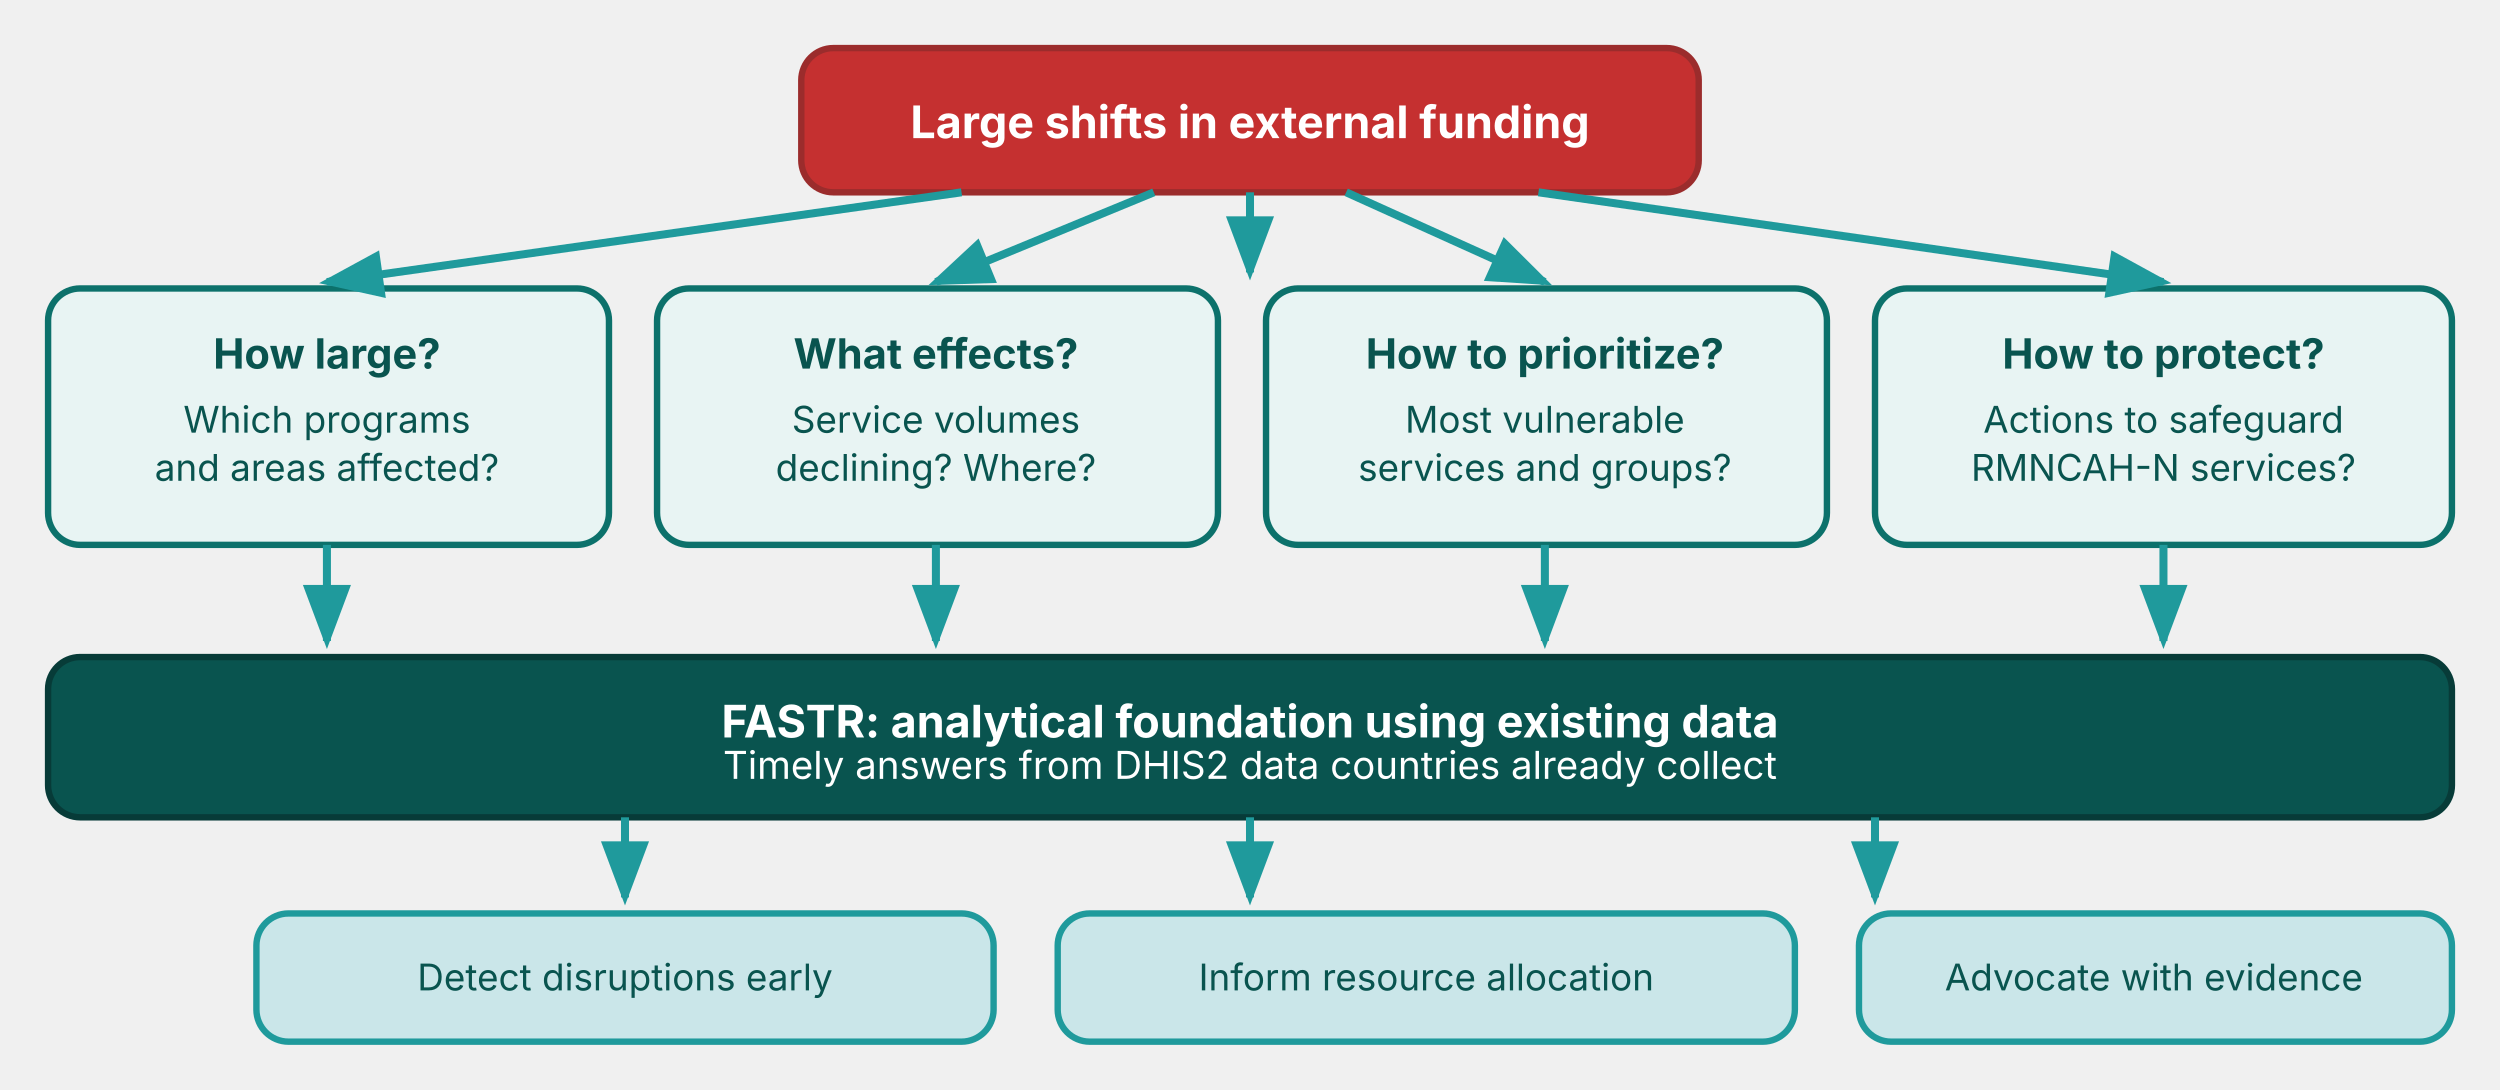
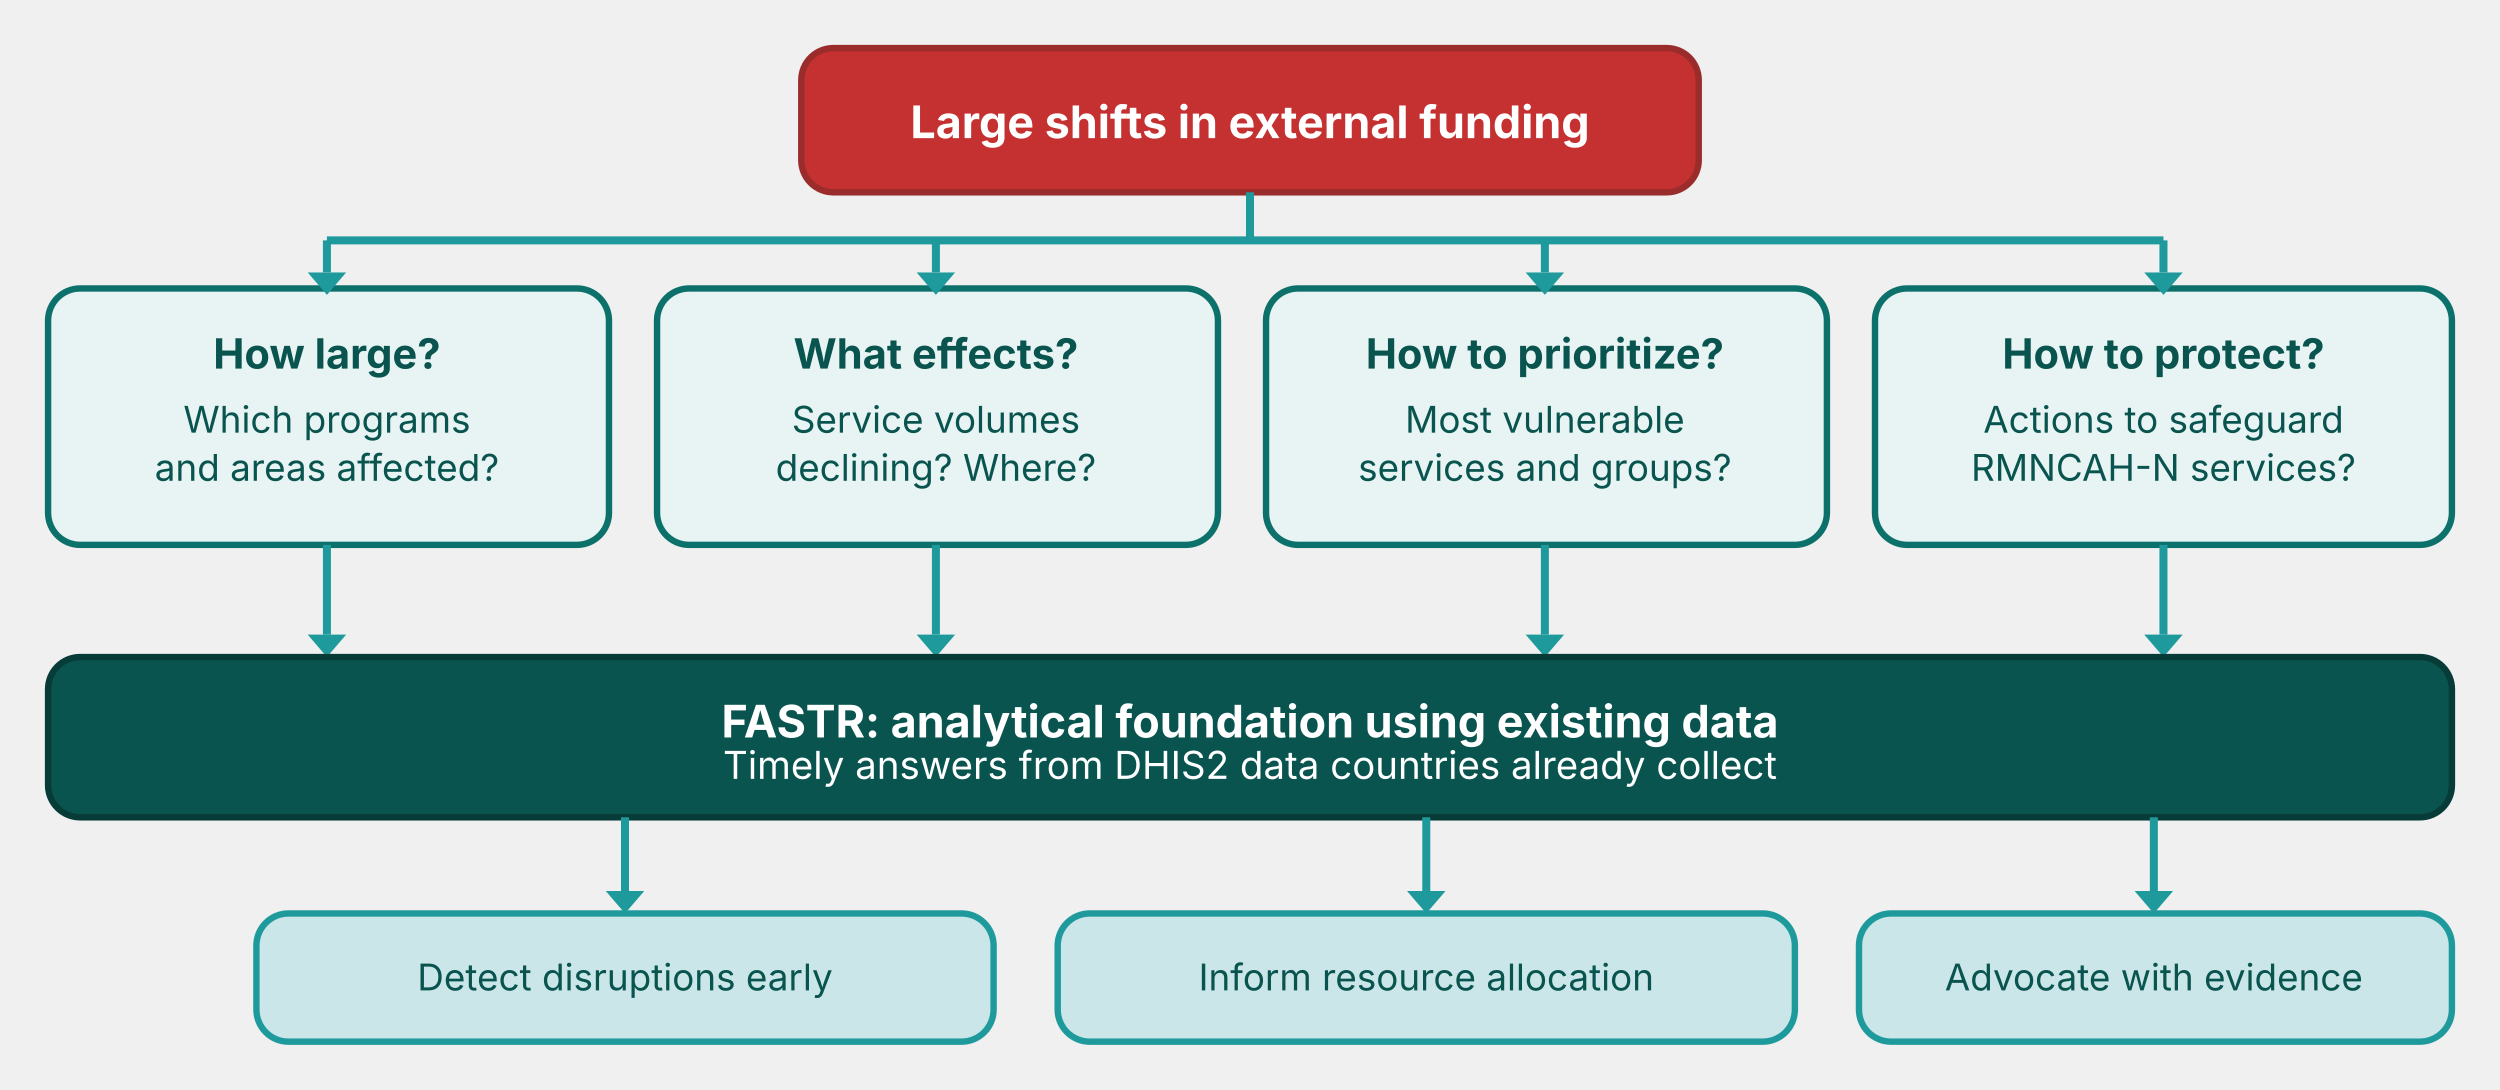
<svg xmlns="http://www.w3.org/2000/svg" viewBox="0 0 780 340">
  <defs>
    <style>
      .box { rx: 10; stroke-width: 2; }
      .box-trigger { fill: #C53030; stroke: #9B2C2C; }
      .box-q { fill: #E8F4F3; stroke: #0C716B; }
      .box-fastr { fill: #09544F; stroke: #073B38; }
      .title-text { font-family: Inter, sans-serif; font-size: 14px; font-weight: 700; fill: #fff; text-anchor: middle; dominant-baseline: central; }
      .title-dark { font-family: Inter, sans-serif; font-size: 13px; font-weight: 700; fill: #09544F; text-anchor: middle; }
      .q-text { font-family: Inter, sans-serif; font-size: 11.5px; fill: #09544F; text-anchor: middle; }
      .fastr-text { font-family: Inter, sans-serif; font-size: 12px; fill: #fff; text-anchor: middle; }
      .arrow { stroke: #1F9A9C; stroke-width: 2.5; fill: none; marker-end: url(#arr); }
    </style>
    <marker id="arr" markerWidth="8" markerHeight="6" refX="7" refY="3" orient="auto">
      <polygon points="0 0, 8 3, 0 6" fill="#1F9A9C" />
    </marker>
  </defs>
  <rect class="box box-trigger" x="250" y="15" width="280" height="45" />
  <text class="title-text" x="390" y="38">Large shifts in external funding</text>
-   <line class="arrow" x1="390" y1="60" x2="390" y2="85" />
  <rect class="box box-q" x="15" y="90" width="175" height="80" />
  <text class="title-dark" x="102" y="115">How large?</text>
  <text class="q-text" x="102" y="135">Which programs</text>
  <text class="q-text" x="102" y="150">and areas affected?</text>
  <rect class="box box-q" x="205" y="90" width="175" height="80" />
  <text class="title-dark" x="292" y="115">What effects?</text>
  <text class="q-text" x="292" y="135">Service volumes</text>
  <text class="q-text" x="292" y="150">declining? Where?</text>
  <rect class="box box-q" x="395" y="90" width="175" height="80" />
  <text class="title-dark" x="482" y="115">How to prioritize?</text>
  <text class="q-text" x="482" y="135">Most vulnerable</text>
  <text class="q-text" x="482" y="150">services and groups?</text>
  <rect class="box box-q" x="585" y="90" width="180" height="80" />
  <text class="title-dark" x="675" y="115">How to protect?</text>
  <text class="q-text" x="675" y="135">Actions to safeguard</text>
  <text class="q-text" x="675" y="150">RMNCAH-N services?</text>
-   <line class="arrow" x1="300" y1="60" x2="102" y2="88" />
-   <line class="arrow" x1="360" y1="60" x2="292" y2="88" />
-   <line class="arrow" x1="420" y1="60" x2="482" y2="88" />
-   <line class="arrow" x1="480" y1="60" x2="675" y2="88" />
-   <line class="arrow" x1="102" y1="170" x2="102" y2="200" />
-   <line class="arrow" x1="292" y1="170" x2="292" y2="200" />
-   <line class="arrow" x1="482" y1="170" x2="482" y2="200" />
-   <line class="arrow" x1="675" y1="170" x2="675" y2="200" />
+   <line x1="390" y1="60" x2="390" y2="75" stroke="#1F9A9C" stroke-width="2.5" />
+   <line x1="102" y1="75" x2="675" y2="75" stroke="#1F9A9C" stroke-width="2.5" />
+   <line x1="102" y1="75" x2="102" y2="85" stroke="#1F9A9C" stroke-width="2.5" />
+   <line x1="292" y1="75" x2="292" y2="85" stroke="#1F9A9C" stroke-width="2.5" />
+   <line x1="482" y1="75" x2="482" y2="85" stroke="#1F9A9C" stroke-width="2.5" />
+   <line x1="675" y1="75" x2="675" y2="85" stroke="#1F9A9C" stroke-width="2.5" />
+   <polygon points="96,85 102,92 108,85" fill="#1F9A9C" />
+   <polygon points="286,85 292,92 298,85" fill="#1F9A9C" />
+   <polygon points="476,85 482,92 488,85" fill="#1F9A9C" />
+   <polygon points="669,85 675,92 681,85" fill="#1F9A9C" />
+   <line x1="102" y1="170" x2="102" y2="198" stroke="#1F9A9C" stroke-width="2.5" />
+   <polygon points="96,198 102,205 108,198" fill="#1F9A9C" />
+   <line x1="292" y1="170" x2="292" y2="198" stroke="#1F9A9C" stroke-width="2.5" />
+   <polygon points="286,198 292,205 298,198" fill="#1F9A9C" />
+   <line x1="482" y1="170" x2="482" y2="198" stroke="#1F9A9C" stroke-width="2.5" />
+   <polygon points="476,198 482,205 488,198" fill="#1F9A9C" />
+   <line x1="675" y1="170" x2="675" y2="198" stroke="#1F9A9C" stroke-width="2.5" />
+   <polygon points="669,198 675,205 681,198" fill="#1F9A9C" />
  <rect class="box box-fastr" x="15" y="205" width="750" height="50" />
  <text class="title-text" x="390" y="225">FASTR: analytical foundation using existing data</text>
  <text class="fastr-text" x="390" y="243">Timely answers from DHIS2 data countries already collect</text>
-   <line class="arrow" x1="195" y1="255" x2="195" y2="280" />
-   <line class="arrow" x1="390" y1="255" x2="390" y2="280" />
-   <line class="arrow" x1="585" y1="255" x2="585" y2="280" />
+   <line x1="195" y1="255" x2="195" y2="278" stroke="#1F9A9C" stroke-width="2.5" />
+   <polygon points="189,278 195,285 201,278" fill="#1F9A9C" />
+   <line x1="445" y1="255" x2="445" y2="278" stroke="#1F9A9C" stroke-width="2.5" />
+   <polygon points="439,278 445,285 451,278" fill="#1F9A9C" />
+   <line x1="672" y1="255" x2="672" y2="278" stroke="#1F9A9C" stroke-width="2.5" />
+   <polygon points="666,278 672,285 678,278" fill="#1F9A9C" />
  <rect class="box" x="80" y="285" width="230" height="40" fill="#CAE6E9" stroke="#1F9A9C" />
  <text class="q-text" x="195" y="309">Detect disruptions early</text>
  <rect class="box" x="330" y="285" width="230" height="40" fill="#CAE6E9" stroke="#1F9A9C" />
  <text class="q-text" x="445" y="309">Inform resource allocation</text>
  <rect class="box" x="580" y="285" width="185" height="40" fill="#CAE6E9" stroke="#1F9A9C" />
  <text class="q-text" x="672" y="309">Advocate with evidence</text>
</svg>
